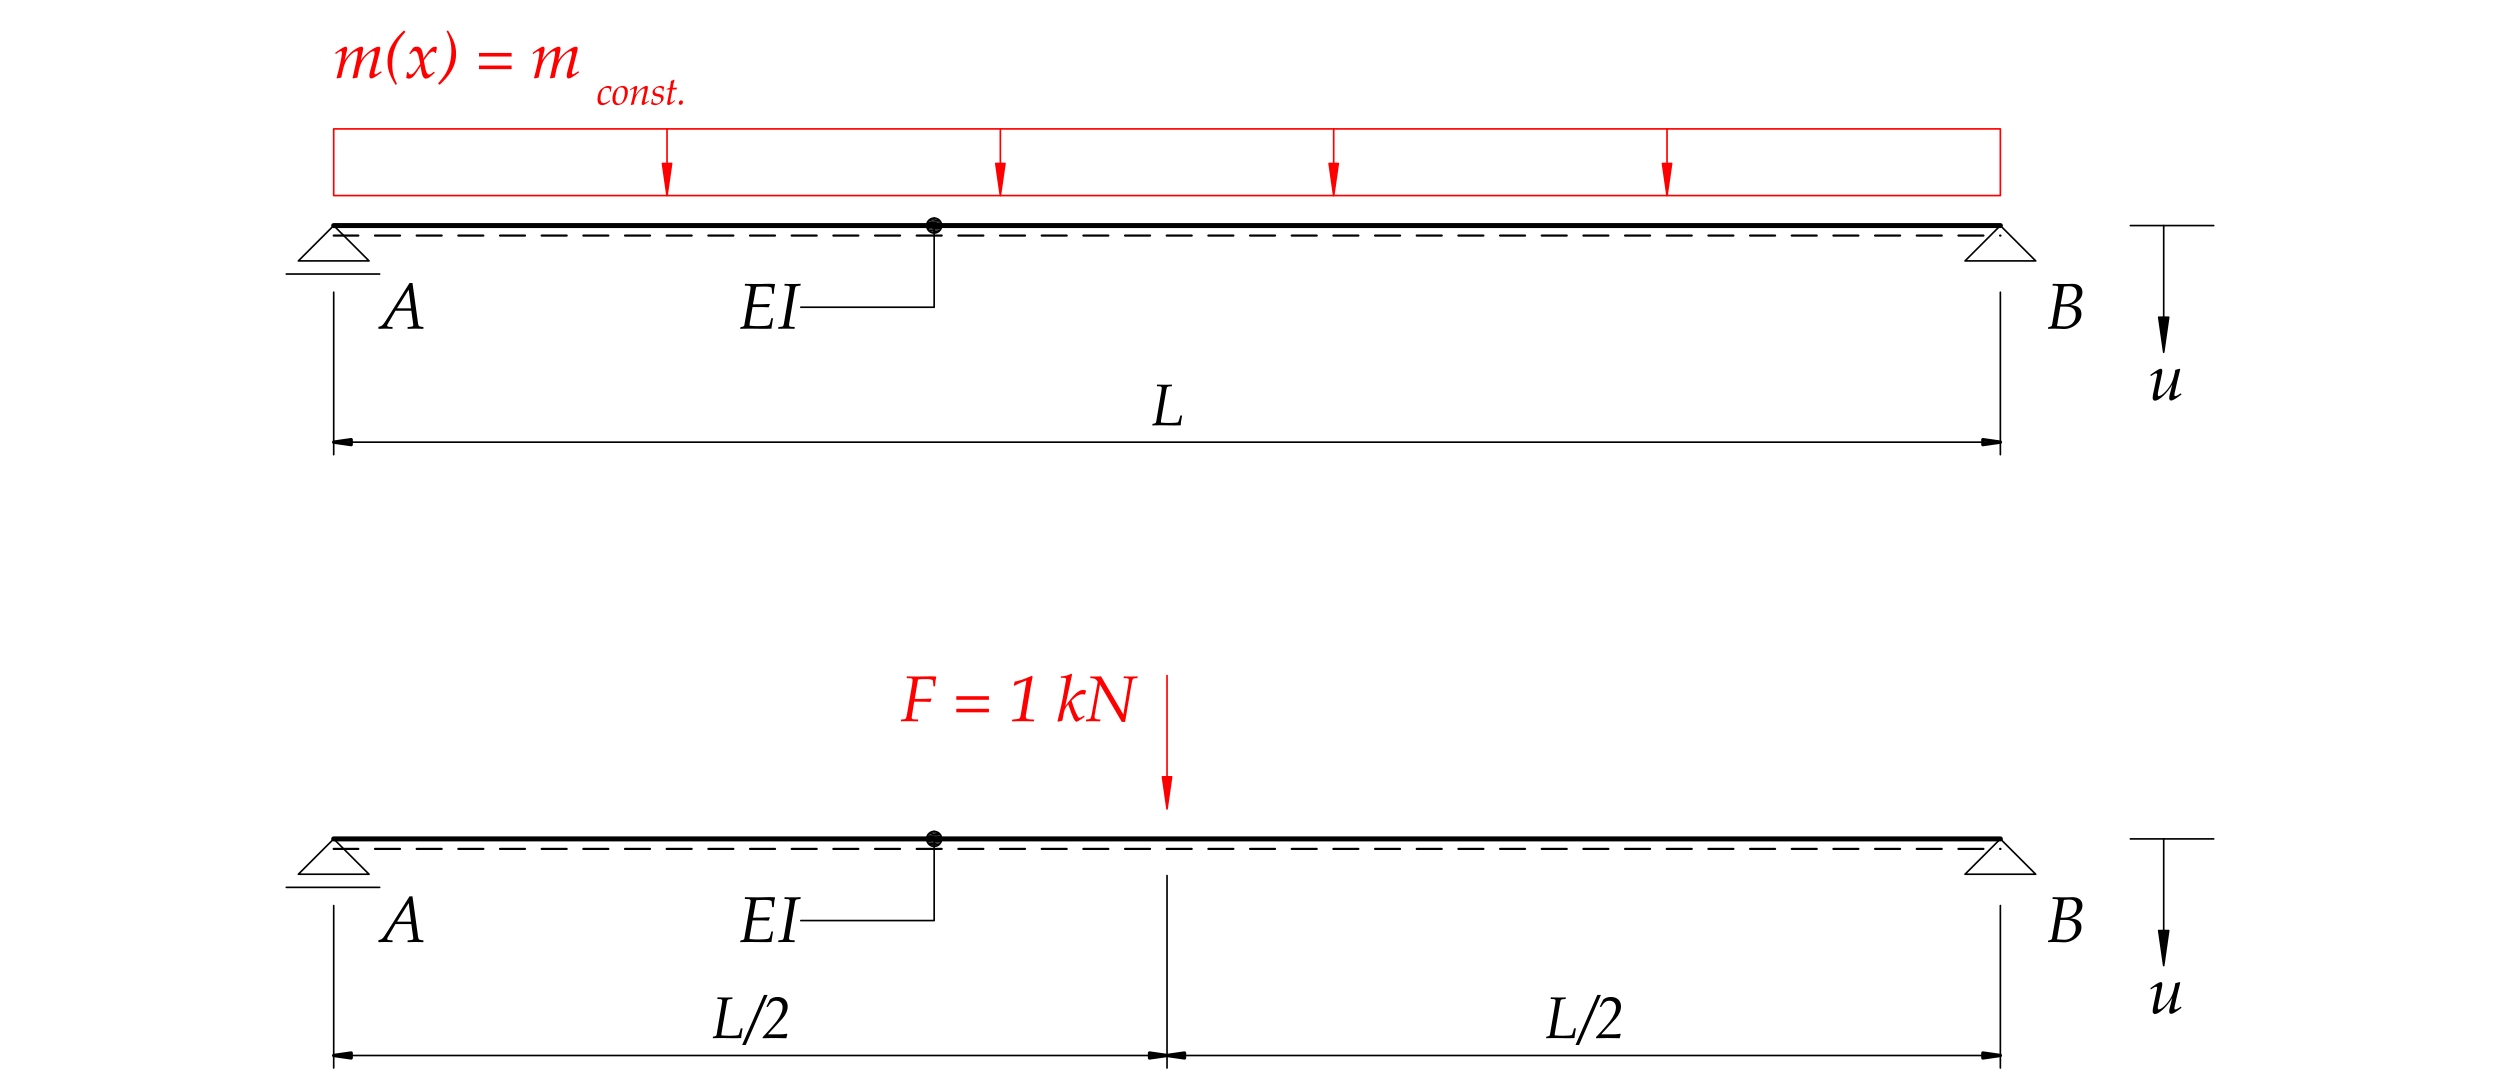
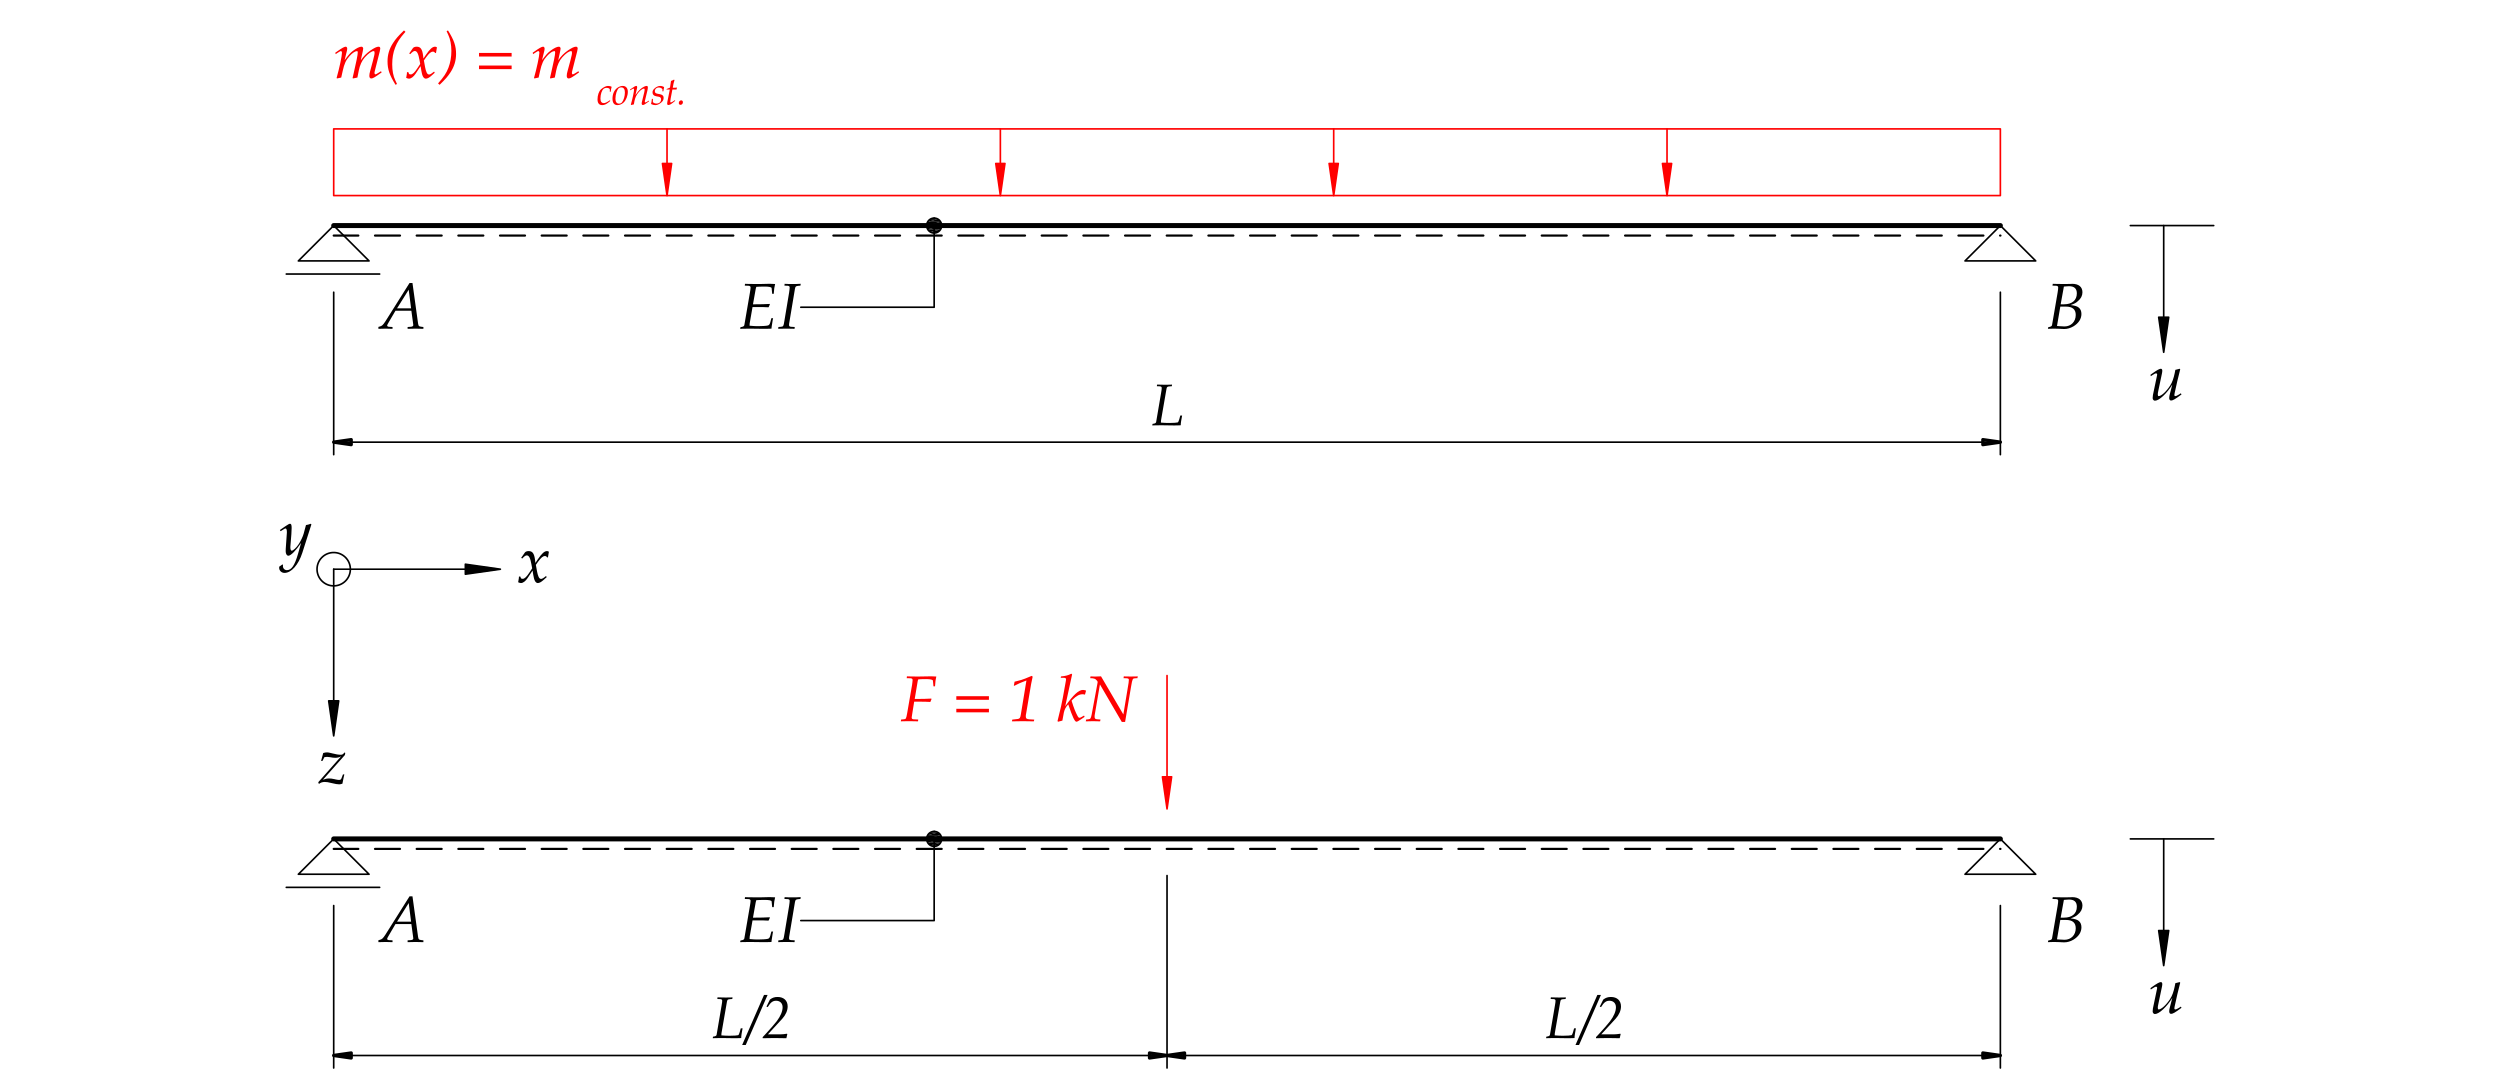
<svg xmlns="http://www.w3.org/2000/svg" version="1.1" id="svg2" xml:space="preserve" width="566.929" height="245.669" viewBox="0 0 566.929 245.669">
  <defs id="defs6">
-     <clipPath clipPathUnits="userSpaceOnUse" id="clipPath66">
-       <path d="M -0.004,-0.002 V 184.254 H 425.201 V -0.002 H -0.004" clip-rule="evenodd" id="path64" />
-     </clipPath>
-     <clipPath clipPathUnits="userSpaceOnUse" id="clipPath80">
-       <path d="M -0.004,-0.002 V 184.254 H 425.201 V -0.002 H -0.004" clip-rule="evenodd" id="path78" />
-     </clipPath>
-     <clipPath clipPathUnits="userSpaceOnUse" id="clipPath92">
-       <path d="M -0.004,-0.002 V 184.254 H 425.201 V -0.002 H -0.004" clip-rule="evenodd" id="path90" />
-     </clipPath>
-     <clipPath clipPathUnits="userSpaceOnUse" id="clipPath104">
-       <path d="M -0.004,-0.002 V 184.254 H 425.201 V -0.002 H -0.004" clip-rule="evenodd" id="path102" />
-     </clipPath>
-     <clipPath clipPathUnits="userSpaceOnUse" id="clipPath116">
-       <path d="M -0.004,-0.002 V 184.254 H 425.201 V -0.002 H -0.004" clip-rule="evenodd" id="path114" />
-     </clipPath>
-     <clipPath clipPathUnits="userSpaceOnUse" id="clipPath128">
-       <path d="M -0.004,-0.002 V 184.254 H 425.201 V -0.002 H -0.004" clip-rule="evenodd" id="path126" />
-     </clipPath>
-     <clipPath clipPathUnits="userSpaceOnUse" id="clipPath140">
-       <path d="M -0.004,-0.002 V 184.254 H 425.201 V -0.002 H -0.004" clip-rule="evenodd" id="path138" />
-     </clipPath>
-     <clipPath clipPathUnits="userSpaceOnUse" id="clipPath152">
-       <path d="M -0.004,-0.002 V 184.254 H 425.201 V -0.002 H -0.004" clip-rule="evenodd" id="path150" />
-     </clipPath>
-     <clipPath clipPathUnits="userSpaceOnUse" id="clipPath164">
-       <path d="M -0.004,-0.002 V 184.254 H 425.201 V -0.002 H -0.004" clip-rule="evenodd" id="path162" />
-     </clipPath>
-     <clipPath clipPathUnits="userSpaceOnUse" id="clipPath176">
-       <path d="M -0.004,-0.002 V 184.254 H 425.201 V -0.002 H -0.004" clip-rule="evenodd" id="path174" />
-     </clipPath>
-     <clipPath clipPathUnits="userSpaceOnUse" id="clipPath188">
-       <path d="M -0.004,-0.002 V 184.254 H 425.201 V -0.002 H -0.004" clip-rule="evenodd" id="path186" />
-     </clipPath>
-     <clipPath clipPathUnits="userSpaceOnUse" id="clipPath200">
-       <path d="M -0.004,-0.002 V 184.254 H 425.201 V -0.002 H -0.004" clip-rule="evenodd" id="path198" />
-     </clipPath>
-     <clipPath clipPathUnits="userSpaceOnUse" id="clipPath216">
-       <path d="M -0.004,-0.002 V 184.254 H 425.201 V -0.002 H -0.004" clip-rule="evenodd" id="path214" />
-     </clipPath>
-     <clipPath clipPathUnits="userSpaceOnUse" id="clipPath228">
-       <path d="M -0.004,-0.002 V 184.254 H 425.201 V -0.002 H -0.004" clip-rule="evenodd" id="path226" />
+     <clipPath clipPathUnits="userSpaceOnUse" id="clipPath76">
+       <path d="M -0.004,-0.002 V 184.254 H 425.201 V -0.002 H -0.004" clip-rule="evenodd" id="path74" />
+     </clipPath>
+     <clipPath clipPathUnits="userSpaceOnUse" id="clipPath90">
+       <path d="M -0.004,-0.002 V 184.254 H 425.201 V -0.002 H -0.004" clip-rule="evenodd" id="path88" />
+     </clipPath>
+     <clipPath clipPathUnits="userSpaceOnUse" id="clipPath102">
+       <path d="M -0.004,-0.002 V 184.254 H 425.201 V -0.002 H -0.004" clip-rule="evenodd" id="path100" />
+     </clipPath>
+     <clipPath clipPathUnits="userSpaceOnUse" id="clipPath114">
+       <path d="M -0.004,-0.002 V 184.254 H 425.201 V -0.002 H -0.004" clip-rule="evenodd" id="path112" />
+     </clipPath>
+     <clipPath clipPathUnits="userSpaceOnUse" id="clipPath126">
+       <path d="M -0.004,-0.002 V 184.254 H 425.201 V -0.002 H -0.004" clip-rule="evenodd" id="path124" />
+     </clipPath>
+     <clipPath clipPathUnits="userSpaceOnUse" id="clipPath138">
+       <path d="M -0.004,-0.002 V 184.254 H 425.201 V -0.002 H -0.004" clip-rule="evenodd" id="path136" />
+     </clipPath>
+     <clipPath clipPathUnits="userSpaceOnUse" id="clipPath150">
+       <path d="M -0.004,-0.002 V 184.254 H 425.201 V -0.002 H -0.004" clip-rule="evenodd" id="path148" />
+     </clipPath>
+     <clipPath clipPathUnits="userSpaceOnUse" id="clipPath162">
+       <path d="M -0.004,-0.002 V 184.254 H 425.201 V -0.002 H -0.004" clip-rule="evenodd" id="path160" />
+     </clipPath>
+     <clipPath clipPathUnits="userSpaceOnUse" id="clipPath174">
+       <path d="M -0.004,-0.002 V 184.254 H 425.201 V -0.002 H -0.004" clip-rule="evenodd" id="path172" />
+     </clipPath>
+     <clipPath clipPathUnits="userSpaceOnUse" id="clipPath186">
+       <path d="M -0.004,-0.002 V 184.254 H 425.201 V -0.002 H -0.004" clip-rule="evenodd" id="path184" />
+     </clipPath>
+     <clipPath clipPathUnits="userSpaceOnUse" id="clipPath198">
+       <path d="M -0.004,-0.002 V 184.254 H 425.201 V -0.002 H -0.004" clip-rule="evenodd" id="path196" />
+     </clipPath>
+     <clipPath clipPathUnits="userSpaceOnUse" id="clipPath210">
+       <path d="M -0.004,-0.002 V 184.254 H 425.201 V -0.002 H -0.004" clip-rule="evenodd" id="path208" />
+     </clipPath>
+     <clipPath clipPathUnits="userSpaceOnUse" id="clipPath226">
+       <path d="M -0.004,-0.002 V 184.254 H 425.201 V -0.002 H -0.004" clip-rule="evenodd" id="path224" />
+     </clipPath>
+     <clipPath clipPathUnits="userSpaceOnUse" id="clipPath238">
+       <path d="M -0.004,-0.002 V 184.254 H 425.201 V -0.002 H -0.004" clip-rule="evenodd" id="path236" />
+     </clipPath>
+     <clipPath clipPathUnits="userSpaceOnUse" id="clipPath252">
+       <path d="M -0.004,-0.002 V 184.254 H 425.201 V -0.002 H -0.004" clip-rule="evenodd" id="path250" />
+     </clipPath>
+     <clipPath clipPathUnits="userSpaceOnUse" id="clipPath264">
+       <path d="M -0.004,-0.002 V 184.254 H 425.201 V -0.002 H -0.004" clip-rule="evenodd" id="path262" />
+     </clipPath>
+     <clipPath clipPathUnits="userSpaceOnUse" id="clipPath276">
+       <path d="M -0.004,-0.002 V 184.254 H 425.201 V -0.002 H -0.004" clip-rule="evenodd" id="path274" />
    </clipPath>
  </defs>
  <g id="g10" transform="matrix(1.333333,0,0,-1.333333,0,245.6693)">
    <path d="M 56.755,145.887 H 340.219" style="fill:none;stroke:#000000;stroke-width:0.85;stroke-linecap:round;stroke-linejoin:round;stroke-miterlimit:10;stroke-dasharray:none;stroke-opacity:1" id="path12" />
    <path d="m 56.755,145.887 -6.013,-6.013 m 6.013,6.013 6.013,-6.013 m -12.026,0 h 12.026 m -14.074,-2.231 h 15.874 m 275.651,8.244 -6.013,-6.013 m 6.013,6.013 6.013,-6.013 m -12.026,0 h 12.026" style="fill:none;stroke:#000000;stroke-width:0.283;stroke-linecap:round;stroke-linejoin:round;stroke-miterlimit:10;stroke-dasharray:none;stroke-opacity:1" id="path14" />
    <path d="m 56.755,144.187 h 4.19 m 2.835,0 h 4.252 m 2.835,0 h 4.252 m 2.835,0 h 4.252 m 2.835,0 h 4.252 m 2.835,0 h 4.252 m 2.835,0 h 4.252 m 2.835,0 h 4.252 m 2.835,0 h 4.252 m 2.835,0 h 4.252 m 2.835,0 h 4.252 m 2.835,0 h 4.252 m 2.835,0 h 4.252 m 2.835,0 h 4.252 m 2.835,0 h 4.252 m 2.835,0 h 4.252 m 2.835,0 h 4.252 m 2.835,0 h 4.252 m 2.835,0 h 4.252 m 2.835,0 h 4.252 m 2.835,0 h 4.252 m 2.835,0 h 4.252 m 2.835,0 h 4.252 m 2.835,0 h 4.252 m 2.835,0 h 4.252 m 2.835,0 h 4.252 m 2.835,0 h 4.252 m 2.835,0 h 4.252 m 2.835,0 h 4.252 m 2.835,0 h 4.252 m 2.835,0 h 4.252 m 2.835,0 h 4.252 m 2.835,0 h 4.252 m 2.835,0 h 4.252 m 2.835,0 h 4.252 m 2.835,0 h 4.252 m 2.835,0 h 4.252 m 2.835,0 h 4.252 m 2.835,0 h 4.252 m 2.835,0 h 4.252 m 2.835,0 h 0.062 m -283.465,0 v 0 m 283.465,0 v 0" style="fill:none;stroke:#000000;stroke-width:0.368;stroke-linecap:round;stroke-linejoin:round;stroke-miterlimit:10;stroke-dasharray:none;stroke-opacity:1" id="path16" />
    <path d="m 367.999,145.887 v -21.543 m 0,5.953 v 0.425 m 0,-6.378 v 0 l 0.85,5.953 h -1.701 l 0.85,-5.953" style="fill:none;stroke:#000000;stroke-width:0.283;stroke-linecap:round;stroke-linejoin:round;stroke-miterlimit:10;stroke-dasharray:none;stroke-opacity:1" id="path18" />
    <path d="m 367.148,130.297 0.85,-5.953 0.85,5.953 z" style="fill:#000000;fill-opacity:1;fill-rule:nonzero;stroke:none" id="path20" />
    <path d="m 362.329,145.887 h 14.173" style="fill:none;stroke:#000000;stroke-width:0.283;stroke-linecap:round;stroke-linejoin:round;stroke-miterlimit:10;stroke-dasharray:none;stroke-opacity:1" id="path22" />
    <path d="M 56.755,41.572 H 340.219" style="fill:none;stroke:#000000;stroke-width:0.85;stroke-linecap:round;stroke-linejoin:round;stroke-miterlimit:10;stroke-dasharray:none;stroke-opacity:1" id="path24" />
    <path d="m 56.755,41.572 -6.013,-6.013 m 6.013,6.013 6.013,-6.013 m -12.026,0 H 62.768 M 48.694,33.328 h 15.874 m 275.651,8.244 -6.013,-6.013 m 6.013,6.013 6.013,-6.013 m -12.026,0 h 12.026" style="fill:none;stroke:#000000;stroke-width:0.283;stroke-linecap:round;stroke-linejoin:round;stroke-miterlimit:10;stroke-dasharray:none;stroke-opacity:1" id="path26" />
    <path d="m 56.755,39.872 h 4.19 m 2.835,0 h 4.252 m 2.835,0 h 4.252 m 2.835,0 h 4.252 m 2.835,0 h 4.252 m 2.835,0 h 4.252 m 2.835,0 h 4.252 m 2.835,0 h 4.252 m 2.835,0 h 4.252 m 2.835,0 h 4.252 m 2.835,0 h 4.252 m 2.835,0 h 4.252 m 2.835,0 h 4.252 m 2.835,0 h 4.252 m 2.835,0 h 4.252 m 2.835,0 h 4.252 m 2.835,0 h 4.252 m 2.835,0 h 4.252 m 2.835,0 h 4.252 m 2.835,0 h 4.252 m 2.835,0 h 4.252 m 2.835,0 h 4.252 m 2.835,0 h 4.252 m 2.835,0 h 4.252 m 2.835,0 h 4.252 m 2.835,0 h 4.252 m 2.835,0 h 4.252 m 2.835,0 h 4.252 m 2.835,0 h 4.252 m 2.835,0 h 4.252 m 2.835,0 h 4.252 m 2.835,0 h 4.252 m 2.835,0 h 4.252 m 2.835,0 h 4.252 m 2.835,0 h 4.252 m 2.835,0 h 4.252 m 2.835,0 h 4.252 m 2.835,0 h 4.252 m 2.835,0 h 4.252 m 2.835,0 h 4.252 m 2.835,0 h 0.062 m -283.465,0 v 0 m 283.465,0 v 0" style="fill:none;stroke:#000000;stroke-width:0.368;stroke-linecap:round;stroke-linejoin:round;stroke-miterlimit:10;stroke-dasharray:none;stroke-opacity:1" id="path28" />
    <path d="M 367.999,41.572 V 20.029 m 0,5.953 v 0.425 m 0,-6.378 v 0 l 0.85,5.953 h -1.701 l 0.85,-5.953" style="fill:none;stroke:#000000;stroke-width:0.283;stroke-linecap:round;stroke-linejoin:round;stroke-miterlimit:10;stroke-dasharray:none;stroke-opacity:1" id="path30" />
    <path d="m 367.148,25.982 0.85,-5.953 0.85,5.953 z" style="fill:#000000;fill-opacity:1;fill-rule:nonzero;stroke:none" id="path32" />
    <path d="m 362.329,41.572 h 14.173" style="fill:none;stroke:#000000;stroke-width:0.283;stroke-linecap:round;stroke-linejoin:round;stroke-miterlimit:10;stroke-dasharray:none;stroke-opacity:1" id="path34" />
    <path d="m 113.447,162.328 v -11.339 m 0,5.457 v 0.39 m 0,-5.846 v 0 l 0.78,5.457 h -1.559 l 0.78,-5.457" style="fill:none;stroke:#ff0000;stroke-width:0.283;stroke-linecap:round;stroke-linejoin:round;stroke-miterlimit:10;stroke-dasharray:none;stroke-opacity:1" id="path36" />
    <path d="m 112.668,156.446 0.78,-5.457 0.78,5.457 z" style="fill:#ff0000;fill-opacity:1;fill-rule:nonzero;stroke:none" id="path38" />
    <path d="m 170.14,162.328 v -11.339 m 0,5.457 v 0.39 m 0,-5.846 v 0 l 0.78,5.457 h -1.559 l 0.78,-5.457" style="fill:none;stroke:#ff0000;stroke-width:0.283;stroke-linecap:round;stroke-linejoin:round;stroke-miterlimit:10;stroke-dasharray:none;stroke-opacity:1" id="path40" />
    <path d="m 169.361,156.446 0.78,-5.457 0.78,5.457 z" style="fill:#ff0000;fill-opacity:1;fill-rule:nonzero;stroke:none" id="path42" />
    <path d="m 226.833,162.328 v -11.339 m 0,5.457 v 0.39 m 0,-5.846 v 0 l 0.78,5.457 h -1.559 l 0.78,-5.457" style="fill:none;stroke:#ff0000;stroke-width:0.283;stroke-linecap:round;stroke-linejoin:round;stroke-miterlimit:10;stroke-dasharray:none;stroke-opacity:1" id="path44" />
    <path d="m 226.054,156.446 0.78,-5.457 0.78,5.457 z" style="fill:#ff0000;fill-opacity:1;fill-rule:nonzero;stroke:none" id="path46" />
    <path d="m 283.526,162.328 v -11.339 m 0,5.457 v 0.39 m 0,-5.846 v 0 l 0.78,5.457 h -1.559 l 0.78,-5.457" style="fill:none;stroke:#ff0000;stroke-width:0.283;stroke-linecap:round;stroke-linejoin:round;stroke-miterlimit:10;stroke-dasharray:none;stroke-opacity:1" id="path48" />
    <path d="m 282.747,156.446 0.78,-5.457 0.78,5.457 z" style="fill:#ff0000;fill-opacity:1;fill-rule:nonzero;stroke:none" id="path50" />
    <path d="M 56.755,150.99 H 340.219 V 162.328 H 56.755 V 150.99 M 198.487,69.352 V 46.675 m 0,5.457 v 0.39 m 0,-5.846 v 0 l 0.78,5.457 h -1.559 l 0.78,-5.457" style="fill:none;stroke:#ff0000;stroke-width:0.283;stroke-linecap:round;stroke-linejoin:round;stroke-miterlimit:10;stroke-dasharray:none;stroke-opacity:1" id="path52" />
    <path d="m 197.707,52.132 0.78,-5.457 0.78,5.457 z" style="fill:#ff0000;fill-opacity:1;fill-rule:nonzero;stroke:none" id="path54" />
-     <path d="m 56.755,109.053 2.976,0.425 v -0.85 l -2.976,0.425 m 283.465,0 -2.976,0.425 v -0.85 l 2.976,0.425" style="fill:none;stroke:#000000;stroke-width:0.567;stroke-linecap:round;stroke-linejoin:round;stroke-miterlimit:10;stroke-dasharray:none;stroke-opacity:1" id="path56" />
-     <path d="m 56.755,109.053 v 2.126 m 0,-2.126 v -2.126 m 283.465,2.126 v 2.126 m 0,-2.126 v -2.126 M 56.755,109.053 v 25.495 M 340.219,109.053 v 25.495 M 56.755,109.053 v 0 m 283.465,0 v 0" style="fill:none;stroke:#000000;stroke-width:0.283;stroke-linecap:round;stroke-linejoin:round;stroke-miterlimit:10;stroke-dasharray:none;stroke-opacity:1" id="path58" />
-     <g id="g60">
-       <g id="g62" clip-path="url(#clipPath66)">
-         <text transform="matrix(1,0,0,-1,195.8212,111.9232)" style="font-style:italic;font-variant:normal;font-weight:normal;font-stretch:normal;font-size:10.007px;font-family:'Palatino Linotype';-inkscape-font-specification:PalatinoLinotype-Italic;writing-mode:lr-tb;fill:#000000;fill-opacity:1;fill-rule:nonzero;stroke:none" id="text70">
-           <tspan x="0" y="0" id="tspan68">L</tspan>
-         </text>
-       </g>
-     </g>
-     <path d="m 56.755,109.053 h 131.16 152.305" style="fill:none;stroke:#000000;stroke-width:0.283;stroke-linecap:round;stroke-linejoin:round;stroke-miterlimit:10;stroke-dasharray:none;stroke-opacity:1" id="path72" />
-     <g id="g74">
-       <g id="g76" clip-path="url(#clipPath80)">
-         <text transform="matrix(1,0,0,-1,64.55846,128.3561)" style="font-style:italic;font-variant:normal;font-weight:normal;font-stretch:normal;font-size:11.008px;font-family:'Palatino Linotype';-inkscape-font-specification:PalatinoLinotype-Italic;writing-mode:lr-tb;fill:#000000;fill-opacity:1;fill-rule:nonzero;stroke:none" id="text84">
-           <tspan x="0" y="0" id="tspan82">A</tspan>
-         </text>
-       </g>
-     </g>
-     <g id="g86">
-       <g id="g88" clip-path="url(#clipPath92)">
-         <text transform="matrix(1,0,0,-1,348.023,128.3561)" style="font-style:italic;font-variant:normal;font-weight:normal;font-stretch:normal;font-size:11.008px;font-family:'Palatino Linotype';-inkscape-font-specification:PalatinoLinotype-Italic;writing-mode:lr-tb;fill:#000000;fill-opacity:1;fill-rule:nonzero;stroke:none" id="text96">
-           <tspan x="0" y="0" id="tspan94">B</tspan>
-         </text>
-       </g>
-     </g>
-     <g id="g98">
-       <g id="g100" clip-path="url(#clipPath104)">
-         <text transform="matrix(1,0,0,-1,125.5506,128.3561)" style="font-style:italic;font-variant:normal;font-weight:normal;font-stretch:normal;font-size:11.008px;font-family:'Palatino Linotype';-inkscape-font-specification:PalatinoLinotype-Italic;writing-mode:lr-tb;fill:#000000;fill-opacity:1;fill-rule:nonzero;stroke:none" id="text108">
-           <tspan x="0 6.726" y="0" id="tspan106">EI</tspan>
-         </text>
-       </g>
-     </g>
-     <g id="g110">
-       <g id="g112" clip-path="url(#clipPath116)">
-         <text transform="matrix(1,0,0,-1,365.3862,116.2241)" style="font-style:italic;font-variant:normal;font-weight:normal;font-stretch:normal;font-size:11.008px;font-family:'Palatino Linotype';-inkscape-font-specification:PalatinoLinotype-Italic;writing-mode:lr-tb;fill:#000000;fill-opacity:1;fill-rule:nonzero;stroke:none" id="text120">
-           <tspan x="0" y="0" id="tspan118">u</tspan>
-         </text>
-       </g>
-     </g>
-     <g id="g122">
-       <g id="g124" clip-path="url(#clipPath128)">
-         <text transform="matrix(1,0,0,-1,64.55846,24.04111)" style="font-style:italic;font-variant:normal;font-weight:normal;font-stretch:normal;font-size:11.008px;font-family:'Palatino Linotype';-inkscape-font-specification:PalatinoLinotype-Italic;writing-mode:lr-tb;fill:#000000;fill-opacity:1;fill-rule:nonzero;stroke:none" id="text132">
-           <tspan x="0" y="0" id="tspan130">A</tspan>
-         </text>
-       </g>
-     </g>
-     <g id="g134">
-       <g id="g136" clip-path="url(#clipPath140)">
-         <text transform="matrix(1,0,0,-1,348.023,24.04111)" style="font-style:italic;font-variant:normal;font-weight:normal;font-stretch:normal;font-size:11.008px;font-family:'Palatino Linotype';-inkscape-font-specification:PalatinoLinotype-Italic;writing-mode:lr-tb;fill:#000000;fill-opacity:1;fill-rule:nonzero;stroke:none" id="text144">
-           <tspan x="0" y="0" id="tspan142">B</tspan>
-         </text>
-       </g>
-     </g>
-     <g id="g146">
-       <g id="g148" clip-path="url(#clipPath152)">
-         <text transform="matrix(1,0,0,-1,125.5506,24.04111)" style="font-style:italic;font-variant:normal;font-weight:normal;font-stretch:normal;font-size:11.008px;font-family:'Palatino Linotype';-inkscape-font-specification:PalatinoLinotype-Italic;writing-mode:lr-tb;fill:#000000;fill-opacity:1;fill-rule:nonzero;stroke:none" id="text156">
-           <tspan x="0 6.726" y="0" id="tspan154">EI</tspan>
-         </text>
-       </g>
-     </g>
-     <g id="g158">
-       <g id="g160" clip-path="url(#clipPath164)">
-         <text transform="matrix(1,0,0,-1,365.3862,11.90919)" style="font-style:italic;font-variant:normal;font-weight:normal;font-stretch:normal;font-size:11.008px;font-family:'Palatino Linotype';-inkscape-font-specification:PalatinoLinotype-Italic;writing-mode:lr-tb;fill:#000000;fill-opacity:1;fill-rule:nonzero;stroke:none" id="text168">
-           <tspan x="0" y="0" id="tspan166">u</tspan>
-         </text>
-       </g>
-     </g>
-     <g id="g170">
-       <g id="g172" clip-path="url(#clipPath176)">
-         <text transform="matrix(1,0,0,-1,56.75459,170.9989)" style="font-style:italic;font-variant:normal;font-weight:normal;font-stretch:normal;font-size:11.008px;font-family:'Palatino Linotype';-inkscape-font-specification:PalatinoLinotype-Italic;writing-mode:lr-tb;fill:#ff0000;fill-opacity:1;fill-rule:nonzero;stroke:none" id="text180">
-           <tspan x="0 8.564 12.23 17.734 21.399 24.151 29.655 32.407" y="0" id="tspan178">m(x) = m</tspan>
-         </text>
-       </g>
-     </g>
-     <g id="g182">
-       <g id="g184" clip-path="url(#clipPath188)">
-         <text transform="matrix(1,0,0,-1,101.453,166.4516)" style="font-style:italic;font-variant:normal;font-weight:normal;font-stretch:normal;font-size:6.605px;font-family:'Palatino Linotype';-inkscape-font-specification:PalatinoLinotype-Italic;writing-mode:lr-tb;fill:#ff0000;fill-opacity:1;fill-rule:nonzero;stroke:none" id="text192">
-           <tspan x="0 2.688 5.621 9.293 11.862 14.061" y="0" id="tspan190">const.</tspan>
-         </text>
-       </g>
-     </g>
-     <g id="g194">
-       <g id="g196" clip-path="url(#clipPath200)">
-         <text transform="matrix(1,0,0,-1,153.2148,61.59561)" style="font-style:italic;font-variant:normal;font-weight:normal;font-stretch:normal;font-size:11.008px;font-family:'Palatino Linotype';-inkscape-font-specification:PalatinoLinotype-Italic;writing-mode:lr-tb;fill:#ff0000;fill-opacity:1;fill-rule:nonzero;stroke:none" id="text204">
-           <tspan x="0 6.12 8.872 14.376 17.128 22.632 25.384 30.272" y="0" id="tspan202">F = 1 kN</tspan>
-         </text>
-       </g>
-     </g>
-     <path d="m 56.755,4.739 2.976,0.425 V 4.313 l -2.976,0.425 m 141.732,0 -2.976,0.425 V 4.313 l 2.976,0.425 2.976,0.425 V 4.313 l -2.976,0.425 m 141.732,0 -2.976,0.425 V 4.313 l 2.976,0.425" style="fill:none;stroke:#000000;stroke-width:0.567;stroke-linecap:round;stroke-linejoin:round;stroke-miterlimit:10;stroke-dasharray:none;stroke-opacity:1" id="path206" />
-     <path d="m 56.755,4.739 v 2.126 m 0,-2.126 V 2.613 m 141.732,2.126 v 2.126 m 0,-2.126 V 2.613 m 0,2.126 v 2.126 m 0,-2.126 V 2.613 m 141.732,2.126 v 2.126 m 0,-2.126 V 2.613 M 56.755,4.739 V 30.234 M 198.487,4.739 V 6.51 35.336 M 340.219,4.739 V 30.234 M 56.755,4.739 v 0 m 283.465,0 v 0" style="fill:none;stroke:#000000;stroke-width:0.283;stroke-linecap:round;stroke-linejoin:round;stroke-miterlimit:10;stroke-dasharray:none;stroke-opacity:1" id="path208" />
-     <g id="g210">
-       <g id="g212" clip-path="url(#clipPath216)">
-         <text transform="matrix(1,0,0,-1,121.0657,7.70358)" style="font-style:italic;font-variant:normal;font-weight:normal;font-stretch:normal;font-size:10.007px;font-family:'Palatino Linotype';-inkscape-font-specification:PalatinoLinotype-Italic;writing-mode:lr-tb;fill:#000000;fill-opacity:1;fill-rule:nonzero;stroke:none" id="text220">
-           <tspan x="0 5.564 8.526" y="0" id="tspan218">L/2</tspan>
-         </text>
-       </g>
-     </g>
-     <g id="g222">
-       <g id="g224" clip-path="url(#clipPath228)">
-         <text transform="matrix(1,0,0,-1,262.798,7.70358)" style="font-style:italic;font-variant:normal;font-weight:normal;font-stretch:normal;font-size:10.007px;font-family:'Palatino Linotype';-inkscape-font-specification:PalatinoLinotype-Italic;writing-mode:lr-tb;fill:#000000;fill-opacity:1;fill-rule:nonzero;stroke:none" id="text232">
-           <tspan x="0 5.564 8.526" y="0" id="tspan230">L/2</tspan>
-         </text>
-       </g>
-     </g>
-     <path d="M 56.755,4.739 H 77.078 198.487 340.219 M 136.204,131.994 h 22.677 v 13.894 m 0,1.276 v 0 m 0,-2.551 v 0 m -1.276,1.276 v 0 m 2.551,0 v 0" style="fill:none;stroke:#000000;stroke-width:0.283;stroke-linecap:round;stroke-linejoin:round;stroke-miterlimit:10;stroke-dasharray:none;stroke-opacity:1" id="path234" />
-     <path d="m 158.881,147.163 c -0.704,0 -1.276,-0.571 -1.276,-1.276 m 0,0 c 0,-0.705 0.571,-1.276 1.276,-1.276 m 0,0 c 0.704,0 1.276,0.571 1.276,1.276 m 0,0 c 0,0.705 -0.571,1.276 -1.276,1.276 m 0,0 c 0,0 0,0 0,0" style="fill:none;stroke:#000000;stroke-width:0.283;stroke-linecap:round;stroke-linejoin:round;stroke-miterlimit:10;stroke-dasharray:none;stroke-opacity:1" id="path236" />
-     <path d="m 159.519,144.79 h -1.276 l 0.638,-0.179 z" style="fill:#000000;fill-opacity:1;fill-rule:nonzero;stroke:none" id="path238" />
-     <path d="m 158.244,144.79 h 1.276 l 0.459,0.459 z" style="fill:#000000;fill-opacity:1;fill-rule:nonzero;stroke:none" id="path240" />
-     <path d="m 158.244,144.79 1.735,0.459 h -2.194 z" style="fill:#000000;fill-opacity:1;fill-rule:nonzero;stroke:none" id="path242" />
-     <path d="m 157.784,145.25 h 2.194 l 0.179,0.638 z" style="fill:#000000;fill-opacity:1;fill-rule:nonzero;stroke:none" id="path244" />
-     <path d="m 157.784,145.25 2.373,0.638 h -2.551 z" style="fill:#000000;fill-opacity:1;fill-rule:nonzero;stroke:none" id="path246" />
-     <path d="m 157.606,145.887 h 2.551 l -0.179,0.638 z" style="fill:#000000;fill-opacity:1;fill-rule:nonzero;stroke:none" id="path248" />
-     <path d="m 157.606,145.887 2.373,0.638 h -2.194 z" style="fill:#000000;fill-opacity:1;fill-rule:nonzero;stroke:none" id="path250" />
-     <path d="m 157.784,146.525 h 2.194 l -0.459,0.459 z" style="fill:#000000;fill-opacity:1;fill-rule:nonzero;stroke:none" id="path252" />
-     <path d="m 157.784,146.525 1.735,0.459 h -1.276 z" style="fill:#000000;fill-opacity:1;fill-rule:nonzero;stroke:none" id="path254" />
-     <path d="m 158.244,146.984 h 1.276 l -0.638,0.179 z" style="fill:#000000;fill-opacity:1;fill-rule:nonzero;stroke:none" id="path256" />
-     <path d="m 136.204,27.679 h 22.677 v 13.894 m 0,1.276 v 0 m 0,-2.551 v 0 m -1.276,1.276 v 0 m 2.551,0 v 0" style="fill:none;stroke:#000000;stroke-width:0.283;stroke-linecap:round;stroke-linejoin:round;stroke-miterlimit:10;stroke-dasharray:none;stroke-opacity:1" id="path258" />
-     <path d="m 158.881,42.848 c -0.704,0 -1.276,-0.571 -1.276,-1.276 m 0,0 c 0,-0.704 0.571,-1.276 1.276,-1.276 m 0,0 c 0.704,0 1.276,0.571 1.276,1.276 m 0,0 c 0,0.704 -0.571,1.276 -1.276,1.276 m 0,0 c 0,0 0,0 0,0" style="fill:none;stroke:#000000;stroke-width:0.283;stroke-linecap:round;stroke-linejoin:round;stroke-miterlimit:10;stroke-dasharray:none;stroke-opacity:1" id="path260" />
-     <path d="m 159.519,40.475 h -1.276 l 0.638,-0.179 z" style="fill:#000000;fill-opacity:1;fill-rule:nonzero;stroke:none" id="path262" />
-     <path d="m 158.244,40.475 h 1.276 l 0.459,0.459 z" style="fill:#000000;fill-opacity:1;fill-rule:nonzero;stroke:none" id="path264" />
-     <path d="m 158.244,40.475 1.735,0.459 h -2.194 z" style="fill:#000000;fill-opacity:1;fill-rule:nonzero;stroke:none" id="path266" />
-     <path d="m 157.784,40.935 h 2.194 l 0.179,0.638 z" style="fill:#000000;fill-opacity:1;fill-rule:nonzero;stroke:none" id="path268" />
-     <path d="m 157.784,40.935 2.373,0.638 h -2.551 z" style="fill:#000000;fill-opacity:1;fill-rule:nonzero;stroke:none" id="path270" />
-     <path d="m 157.606,41.572 h 2.551 l -0.179,0.638 z" style="fill:#000000;fill-opacity:1;fill-rule:nonzero;stroke:none" id="path272" />
-     <path d="m 157.606,41.572 2.373,0.638 h -2.194 z" style="fill:#000000;fill-opacity:1;fill-rule:nonzero;stroke:none" id="path274" />
-     <path d="m 157.784,42.21 h 2.194 l -0.459,0.459 z" style="fill:#000000;fill-opacity:1;fill-rule:nonzero;stroke:none" id="path276" />
-     <path d="m 157.784,42.21 1.735,0.459 h -1.276 z" style="fill:#000000;fill-opacity:1;fill-rule:nonzero;stroke:none" id="path278" />
-     <path d="m 158.244,42.669 h 1.276 l -0.638,0.179 z" style="fill:#000000;fill-opacity:1;fill-rule:nonzero;stroke:none" id="path280" />
+     <path d="m 56.755,87.443 v 0 h 28.346 m -5.953,0 H 78.723 m 6.378,0 v 0 l -5.953,0.85 v -1.701 l 5.953,0.85" style="fill:none;stroke:#000000;stroke-width:0.283;stroke-linecap:round;stroke-linejoin:round;stroke-miterlimit:10;stroke-dasharray:none;stroke-opacity:1" id="path56" />
+     <path d="m 79.148,86.593 5.953,0.85 -5.953,0.85 z" style="fill:#000000;fill-opacity:1;fill-rule:nonzero;stroke:none" id="path58" />
+     <path d="m 53.92,87.443 c 0,-1.566 1.269,-2.835 2.835,-2.835 m 0,0 c 1.566,0 2.835,1.269 2.835,2.835 m 0,0 c 0,1.566 -1.269,2.835 -2.835,2.835 m 0,0 c -1.566,0 -2.835,-1.269 -2.835,-2.835" style="fill:none;stroke:#000000;stroke-width:0.283;stroke-linecap:round;stroke-linejoin:round;stroke-miterlimit:10;stroke-dasharray:none;stroke-opacity:1" id="path60" />
+     <path d="M 56.755,87.443 V 59.097 m 0,5.953 v 0.425 m 0,-6.378 v 0 l 0.85,5.953 h -1.701 l 0.85,-5.953" style="fill:none;stroke:#000000;stroke-width:0.283;stroke-linecap:round;stroke-linejoin:round;stroke-miterlimit:10;stroke-dasharray:none;stroke-opacity:1" id="path62" />
+     <path d="m 55.904,65.05 0.85,-5.953 0.85,5.953 z" style="fill:#000000;fill-opacity:1;fill-rule:nonzero;stroke:none" id="path64" />
+     <path d="m 56.755,109.053 2.976,0.425 v -0.85 l -2.976,0.425 m 283.465,0 -2.976,0.425 v -0.85 l 2.976,0.425" style="fill:none;stroke:#000000;stroke-width:0.567;stroke-linecap:round;stroke-linejoin:round;stroke-miterlimit:10;stroke-dasharray:none;stroke-opacity:1" id="path66" />
+     <path d="m 56.755,109.053 v 2.126 m 0,-2.126 v -2.126 m 283.465,2.126 v 2.126 m 0,-2.126 v -2.126 M 56.755,109.053 v 25.495 M 340.219,109.053 v 25.495 M 56.755,109.053 v 0 m 283.465,0 v 0" style="fill:none;stroke:#000000;stroke-width:0.283;stroke-linecap:round;stroke-linejoin:round;stroke-miterlimit:10;stroke-dasharray:none;stroke-opacity:1" id="path68" />
+     <g id="g70">
+       <g id="g72" clip-path="url(#clipPath76)">
+         <text transform="matrix(1,0,0,-1,195.8212,111.9232)" style="font-style:italic;font-variant:normal;font-weight:normal;font-stretch:normal;font-size:10.007px;font-family:'Palatino Linotype';-inkscape-font-specification:PalatinoLinotype-Italic;writing-mode:lr-tb;fill:#000000;fill-opacity:1;fill-rule:nonzero;stroke:none" id="text80">
+           <tspan x="0" y="0" id="tspan78">L</tspan>
+         </text>
+       </g>
+     </g>
+     <path d="m 56.755,109.053 h 131.16 152.305" style="fill:none;stroke:#000000;stroke-width:0.283;stroke-linecap:round;stroke-linejoin:round;stroke-miterlimit:10;stroke-dasharray:none;stroke-opacity:1" id="path82" />
+     <g id="g84">
+       <g id="g86" clip-path="url(#clipPath90)">
+         <text transform="matrix(1,0,0,-1,64.55846,128.3561)" style="font-style:italic;font-variant:normal;font-weight:normal;font-stretch:normal;font-size:11.008px;font-family:'Palatino Linotype';-inkscape-font-specification:PalatinoLinotype-Italic;writing-mode:lr-tb;fill:#000000;fill-opacity:1;fill-rule:nonzero;stroke:none" id="text94">
+           <tspan x="0" y="0" id="tspan92">A</tspan>
+         </text>
+       </g>
+     </g>
+     <g id="g96">
+       <g id="g98" clip-path="url(#clipPath102)">
+         <text transform="matrix(1,0,0,-1,348.023,128.3561)" style="font-style:italic;font-variant:normal;font-weight:normal;font-stretch:normal;font-size:11.008px;font-family:'Palatino Linotype';-inkscape-font-specification:PalatinoLinotype-Italic;writing-mode:lr-tb;fill:#000000;fill-opacity:1;fill-rule:nonzero;stroke:none" id="text106">
+           <tspan x="0" y="0" id="tspan104">B</tspan>
+         </text>
+       </g>
+     </g>
+     <g id="g108">
+       <g id="g110" clip-path="url(#clipPath114)">
+         <text transform="matrix(1,0,0,-1,125.5506,128.3561)" style="font-style:italic;font-variant:normal;font-weight:normal;font-stretch:normal;font-size:11.008px;font-family:'Palatino Linotype';-inkscape-font-specification:PalatinoLinotype-Italic;writing-mode:lr-tb;fill:#000000;fill-opacity:1;fill-rule:nonzero;stroke:none" id="text118">
+           <tspan x="0 6.726" y="0" id="tspan116">EI</tspan>
+         </text>
+       </g>
+     </g>
+     <g id="g120">
+       <g id="g122" clip-path="url(#clipPath126)">
+         <text transform="matrix(1,0,0,-1,365.3862,116.2241)" style="font-style:italic;font-variant:normal;font-weight:normal;font-stretch:normal;font-size:11.008px;font-family:'Palatino Linotype';-inkscape-font-specification:PalatinoLinotype-Italic;writing-mode:lr-tb;fill:#000000;fill-opacity:1;fill-rule:nonzero;stroke:none" id="text130">
+           <tspan x="0" y="0" id="tspan128">u</tspan>
+         </text>
+       </g>
+     </g>
+     <g id="g132">
+       <g id="g134" clip-path="url(#clipPath138)">
+         <text transform="matrix(1,0,0,-1,64.55846,24.04111)" style="font-style:italic;font-variant:normal;font-weight:normal;font-stretch:normal;font-size:11.008px;font-family:'Palatino Linotype';-inkscape-font-specification:PalatinoLinotype-Italic;writing-mode:lr-tb;fill:#000000;fill-opacity:1;fill-rule:nonzero;stroke:none" id="text142">
+           <tspan x="0" y="0" id="tspan140">A</tspan>
+         </text>
+       </g>
+     </g>
+     <g id="g144">
+       <g id="g146" clip-path="url(#clipPath150)">
+         <text transform="matrix(1,0,0,-1,348.023,24.04111)" style="font-style:italic;font-variant:normal;font-weight:normal;font-stretch:normal;font-size:11.008px;font-family:'Palatino Linotype';-inkscape-font-specification:PalatinoLinotype-Italic;writing-mode:lr-tb;fill:#000000;fill-opacity:1;fill-rule:nonzero;stroke:none" id="text154">
+           <tspan x="0" y="0" id="tspan152">B</tspan>
+         </text>
+       </g>
+     </g>
+     <g id="g156">
+       <g id="g158" clip-path="url(#clipPath162)">
+         <text transform="matrix(1,0,0,-1,125.5506,24.04111)" style="font-style:italic;font-variant:normal;font-weight:normal;font-stretch:normal;font-size:11.008px;font-family:'Palatino Linotype';-inkscape-font-specification:PalatinoLinotype-Italic;writing-mode:lr-tb;fill:#000000;fill-opacity:1;fill-rule:nonzero;stroke:none" id="text166">
+           <tspan x="0 6.726" y="0" id="tspan164">EI</tspan>
+         </text>
+       </g>
+     </g>
+     <g id="g168">
+       <g id="g170" clip-path="url(#clipPath174)">
+         <text transform="matrix(1,0,0,-1,365.3862,11.90919)" style="font-style:italic;font-variant:normal;font-weight:normal;font-stretch:normal;font-size:11.008px;font-family:'Palatino Linotype';-inkscape-font-specification:PalatinoLinotype-Italic;writing-mode:lr-tb;fill:#000000;fill-opacity:1;fill-rule:nonzero;stroke:none" id="text178">
+           <tspan x="0" y="0" id="tspan176">u</tspan>
+         </text>
+       </g>
+     </g>
+     <g id="g180">
+       <g id="g182" clip-path="url(#clipPath186)">
+         <text transform="matrix(1,0,0,-1,56.75459,170.9989)" style="font-style:italic;font-variant:normal;font-weight:normal;font-stretch:normal;font-size:11.008px;font-family:'Palatino Linotype';-inkscape-font-specification:PalatinoLinotype-Italic;writing-mode:lr-tb;fill:#ff0000;fill-opacity:1;fill-rule:nonzero;stroke:none" id="text190">
+           <tspan x="0 8.564 12.23 17.734 21.399 24.151 29.655 32.407" y="0" id="tspan188">m(x) = m</tspan>
+         </text>
+       </g>
+     </g>
+     <g id="g192">
+       <g id="g194" clip-path="url(#clipPath198)">
+         <text transform="matrix(1,0,0,-1,101.453,166.4516)" style="font-style:italic;font-variant:normal;font-weight:normal;font-stretch:normal;font-size:6.605px;font-family:'Palatino Linotype';-inkscape-font-specification:PalatinoLinotype-Italic;writing-mode:lr-tb;fill:#ff0000;fill-opacity:1;fill-rule:nonzero;stroke:none" id="text202">
+           <tspan x="0 2.688 5.621 9.293 11.862 14.061" y="0" id="tspan200">const.</tspan>
+         </text>
+       </g>
+     </g>
+     <g id="g204">
+       <g id="g206" clip-path="url(#clipPath210)">
+         <text transform="matrix(1,0,0,-1,153.2148,61.59561)" style="font-style:italic;font-variant:normal;font-weight:normal;font-stretch:normal;font-size:11.008px;font-family:'Palatino Linotype';-inkscape-font-specification:PalatinoLinotype-Italic;writing-mode:lr-tb;fill:#ff0000;fill-opacity:1;fill-rule:nonzero;stroke:none" id="text214">
+           <tspan x="0 6.12 8.872 14.376 17.128 22.632 25.384 30.272" y="0" id="tspan212">F = 1 kN</tspan>
+         </text>
+       </g>
+     </g>
+     <path d="m 56.755,4.739 2.976,0.425 V 4.313 l -2.976,0.425 m 141.732,0 -2.976,0.425 V 4.313 l 2.976,0.425 2.976,0.425 V 4.313 l -2.976,0.425 m 141.732,0 -2.976,0.425 V 4.313 l 2.976,0.425" style="fill:none;stroke:#000000;stroke-width:0.567;stroke-linecap:round;stroke-linejoin:round;stroke-miterlimit:10;stroke-dasharray:none;stroke-opacity:1" id="path216" />
+     <path d="m 56.755,4.739 v 2.126 m 0,-2.126 V 2.613 m 141.732,2.126 v 2.126 m 0,-2.126 V 2.613 m 0,2.126 v 2.126 m 0,-2.126 V 2.613 m 141.732,2.126 v 2.126 m 0,-2.126 V 2.613 M 56.755,4.739 V 30.234 M 198.487,4.739 V 6.51 35.336 M 340.219,4.739 V 30.234 M 56.755,4.739 v 0 m 283.465,0 v 0" style="fill:none;stroke:#000000;stroke-width:0.283;stroke-linecap:round;stroke-linejoin:round;stroke-miterlimit:10;stroke-dasharray:none;stroke-opacity:1" id="path218" />
+     <g id="g220">
+       <g id="g222" clip-path="url(#clipPath226)">
+         <text transform="matrix(1,0,0,-1,121.0657,7.70358)" style="font-style:italic;font-variant:normal;font-weight:normal;font-stretch:normal;font-size:10.007px;font-family:'Palatino Linotype';-inkscape-font-specification:PalatinoLinotype-Italic;writing-mode:lr-tb;fill:#000000;fill-opacity:1;fill-rule:nonzero;stroke:none" id="text230">
+           <tspan x="0 5.564 8.526" y="0" id="tspan228">L/2</tspan>
+         </text>
+       </g>
+     </g>
+     <g id="g232">
+       <g id="g234" clip-path="url(#clipPath238)">
+         <text transform="matrix(1,0,0,-1,262.798,7.70358)" style="font-style:italic;font-variant:normal;font-weight:normal;font-stretch:normal;font-size:10.007px;font-family:'Palatino Linotype';-inkscape-font-specification:PalatinoLinotype-Italic;writing-mode:lr-tb;fill:#000000;fill-opacity:1;fill-rule:nonzero;stroke:none" id="text242">
+           <tspan x="0 5.564 8.526" y="0" id="tspan240">L/2</tspan>
+         </text>
+       </g>
+     </g>
+     <path d="M 56.755,4.739 H 77.078 198.487 340.219" style="fill:none;stroke:#000000;stroke-width:0.283;stroke-linecap:round;stroke-linejoin:round;stroke-miterlimit:10;stroke-dasharray:none;stroke-opacity:1" id="path244" />
+     <g id="g246">
+       <g id="g248" clip-path="url(#clipPath252)">
+         <text transform="matrix(1,0,0,-1,47.57145,89.85859)" style="font-style:italic;font-variant:normal;font-weight:normal;font-stretch:normal;font-size:11.008px;font-family:'Palatino Linotype';-inkscape-font-specification:PalatinoLinotype-Italic;writing-mode:lr-tb;fill:#000000;fill-opacity:1;fill-rule:nonzero;stroke:none" id="text256">
+           <tspan x="0" y="0" id="tspan254">y</tspan>
+         </text>
+       </g>
+     </g>
+     <g id="g258">
+       <g id="g260" clip-path="url(#clipPath264)">
+         <text transform="matrix(1,0,0,-1,88.0282,85.21236)" style="font-style:italic;font-variant:normal;font-weight:normal;font-stretch:normal;font-size:11.008px;font-family:'Palatino Linotype';-inkscape-font-specification:PalatinoLinotype-Italic;writing-mode:lr-tb;fill:#000000;fill-opacity:1;fill-rule:nonzero;stroke:none" id="text268">
+           <tspan x="0" y="0" id="tspan266">x</tspan>
+         </text>
+       </g>
+     </g>
+     <g id="g270">
+       <g id="g272" clip-path="url(#clipPath276)">
+         <text transform="matrix(1,0,0,-1,54.14205,50.97686)" style="font-style:italic;font-variant:normal;font-weight:normal;font-stretch:normal;font-size:11.008px;font-family:'Palatino Linotype';-inkscape-font-specification:PalatinoLinotype-Italic;writing-mode:lr-tb;fill:#000000;fill-opacity:1;fill-rule:nonzero;stroke:none" id="text280">
+           <tspan x="0" y="0" id="tspan278">z</tspan>
+         </text>
+       </g>
+     </g>
+     <path d="m 136.204,131.994 h 22.677 v 13.894 m 0,1.276 v 0 m 0,-2.551 v 0 m -1.276,1.276 v 0 m 2.551,0 v 0" style="fill:none;stroke:#000000;stroke-width:0.283;stroke-linecap:round;stroke-linejoin:round;stroke-miterlimit:10;stroke-dasharray:none;stroke-opacity:1" id="path282" />
+     <path d="m 158.881,147.163 c -0.704,0 -1.276,-0.571 -1.276,-1.276 m 0,0 c 0,-0.705 0.571,-1.276 1.276,-1.276 m 0,0 c 0.704,0 1.276,0.571 1.276,1.276 m 0,0 c 0,0.705 -0.571,1.276 -1.276,1.276 m 0,0 c 0,0 0,0 0,0" style="fill:none;stroke:#000000;stroke-width:0.283;stroke-linecap:round;stroke-linejoin:round;stroke-miterlimit:10;stroke-dasharray:none;stroke-opacity:1" id="path284" />
+     <path d="m 159.519,144.79 h -1.276 l 0.638,-0.179 z" style="fill:#000000;fill-opacity:1;fill-rule:nonzero;stroke:none" id="path286" />
+     <path d="m 158.244,144.79 h 1.276 l 0.459,0.459 z" style="fill:#000000;fill-opacity:1;fill-rule:nonzero;stroke:none" id="path288" />
+     <path d="m 158.244,144.79 1.735,0.459 h -2.194 z" style="fill:#000000;fill-opacity:1;fill-rule:nonzero;stroke:none" id="path290" />
+     <path d="m 157.784,145.25 h 2.194 l 0.179,0.638 z" style="fill:#000000;fill-opacity:1;fill-rule:nonzero;stroke:none" id="path292" />
+     <path d="m 157.784,145.25 2.373,0.638 h -2.551 z" style="fill:#000000;fill-opacity:1;fill-rule:nonzero;stroke:none" id="path294" />
+     <path d="m 157.606,145.887 h 2.551 l -0.179,0.638 z" style="fill:#000000;fill-opacity:1;fill-rule:nonzero;stroke:none" id="path296" />
+     <path d="m 157.606,145.887 2.373,0.638 h -2.194 z" style="fill:#000000;fill-opacity:1;fill-rule:nonzero;stroke:none" id="path298" />
+     <path d="m 157.784,146.525 h 2.194 l -0.459,0.459 z" style="fill:#000000;fill-opacity:1;fill-rule:nonzero;stroke:none" id="path300" />
+     <path d="m 157.784,146.525 1.735,0.459 h -1.276 z" style="fill:#000000;fill-opacity:1;fill-rule:nonzero;stroke:none" id="path302" />
+     <path d="m 158.244,146.984 h 1.276 l -0.638,0.179 z" style="fill:#000000;fill-opacity:1;fill-rule:nonzero;stroke:none" id="path304" />
+     <path d="m 136.204,27.679 h 22.677 v 13.894 m 0,1.276 v 0 m 0,-2.551 v 0 m -1.276,1.276 v 0 m 2.551,0 v 0" style="fill:none;stroke:#000000;stroke-width:0.283;stroke-linecap:round;stroke-linejoin:round;stroke-miterlimit:10;stroke-dasharray:none;stroke-opacity:1" id="path306" />
+     <path d="m 158.881,42.848 c -0.704,0 -1.276,-0.571 -1.276,-1.276 m 0,0 c 0,-0.704 0.571,-1.276 1.276,-1.276 m 0,0 c 0.704,0 1.276,0.571 1.276,1.276 m 0,0 c 0,0.704 -0.571,1.276 -1.276,1.276 m 0,0 c 0,0 0,0 0,0" style="fill:none;stroke:#000000;stroke-width:0.283;stroke-linecap:round;stroke-linejoin:round;stroke-miterlimit:10;stroke-dasharray:none;stroke-opacity:1" id="path308" />
+     <path d="m 159.519,40.475 h -1.276 l 0.638,-0.179 z" style="fill:#000000;fill-opacity:1;fill-rule:nonzero;stroke:none" id="path310" />
+     <path d="m 158.244,40.475 h 1.276 l 0.459,0.459 z" style="fill:#000000;fill-opacity:1;fill-rule:nonzero;stroke:none" id="path312" />
+     <path d="m 158.244,40.475 1.735,0.459 h -2.194 z" style="fill:#000000;fill-opacity:1;fill-rule:nonzero;stroke:none" id="path314" />
+     <path d="m 157.784,40.935 h 2.194 l 0.179,0.638 z" style="fill:#000000;fill-opacity:1;fill-rule:nonzero;stroke:none" id="path316" />
+     <path d="m 157.784,40.935 2.373,0.638 h -2.551 z" style="fill:#000000;fill-opacity:1;fill-rule:nonzero;stroke:none" id="path318" />
+     <path d="m 157.606,41.572 h 2.551 l -0.179,0.638 z" style="fill:#000000;fill-opacity:1;fill-rule:nonzero;stroke:none" id="path320" />
+     <path d="m 157.606,41.572 2.373,0.638 h -2.194 z" style="fill:#000000;fill-opacity:1;fill-rule:nonzero;stroke:none" id="path322" />
+     <path d="m 157.784,42.21 h 2.194 l -0.459,0.459 z" style="fill:#000000;fill-opacity:1;fill-rule:nonzero;stroke:none" id="path324" />
+     <path d="m 157.784,42.21 1.735,0.459 h -1.276 z" style="fill:#000000;fill-opacity:1;fill-rule:nonzero;stroke:none" id="path326" />
+     <path d="m 158.244,42.669 h 1.276 l -0.638,0.179 z" style="fill:#000000;fill-opacity:1;fill-rule:nonzero;stroke:none" id="path328" />
  </g>
</svg>
